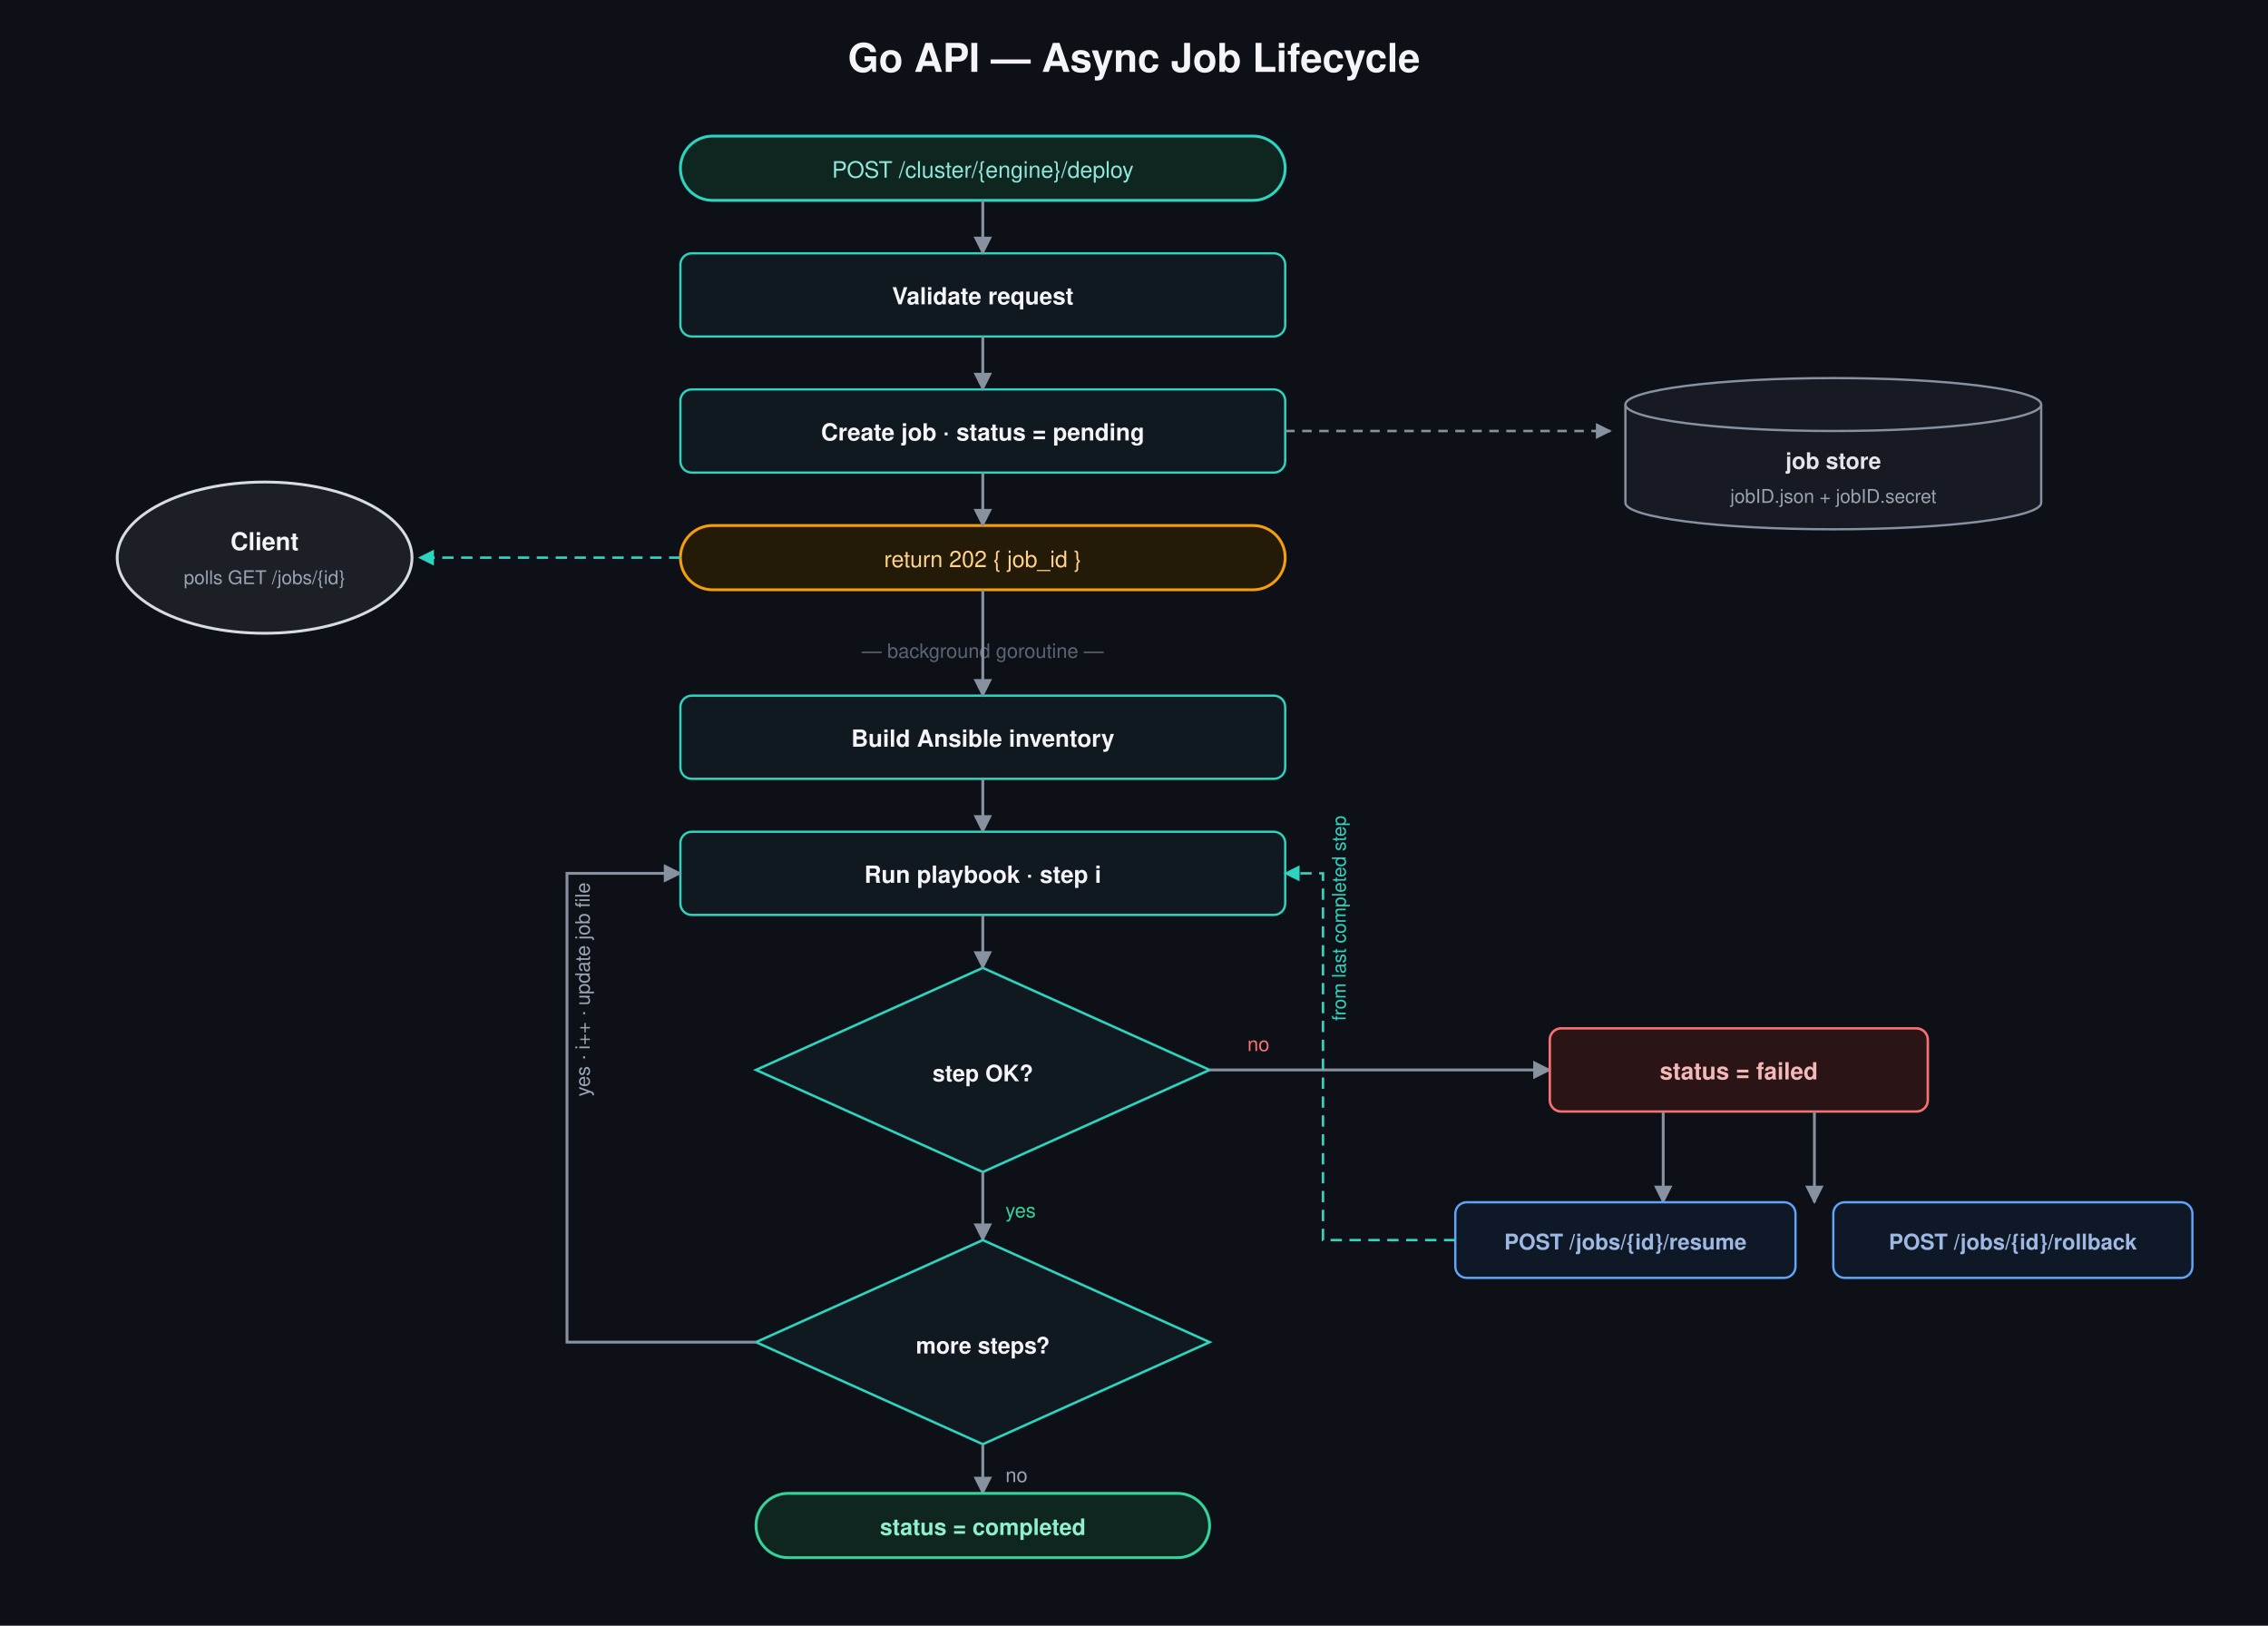
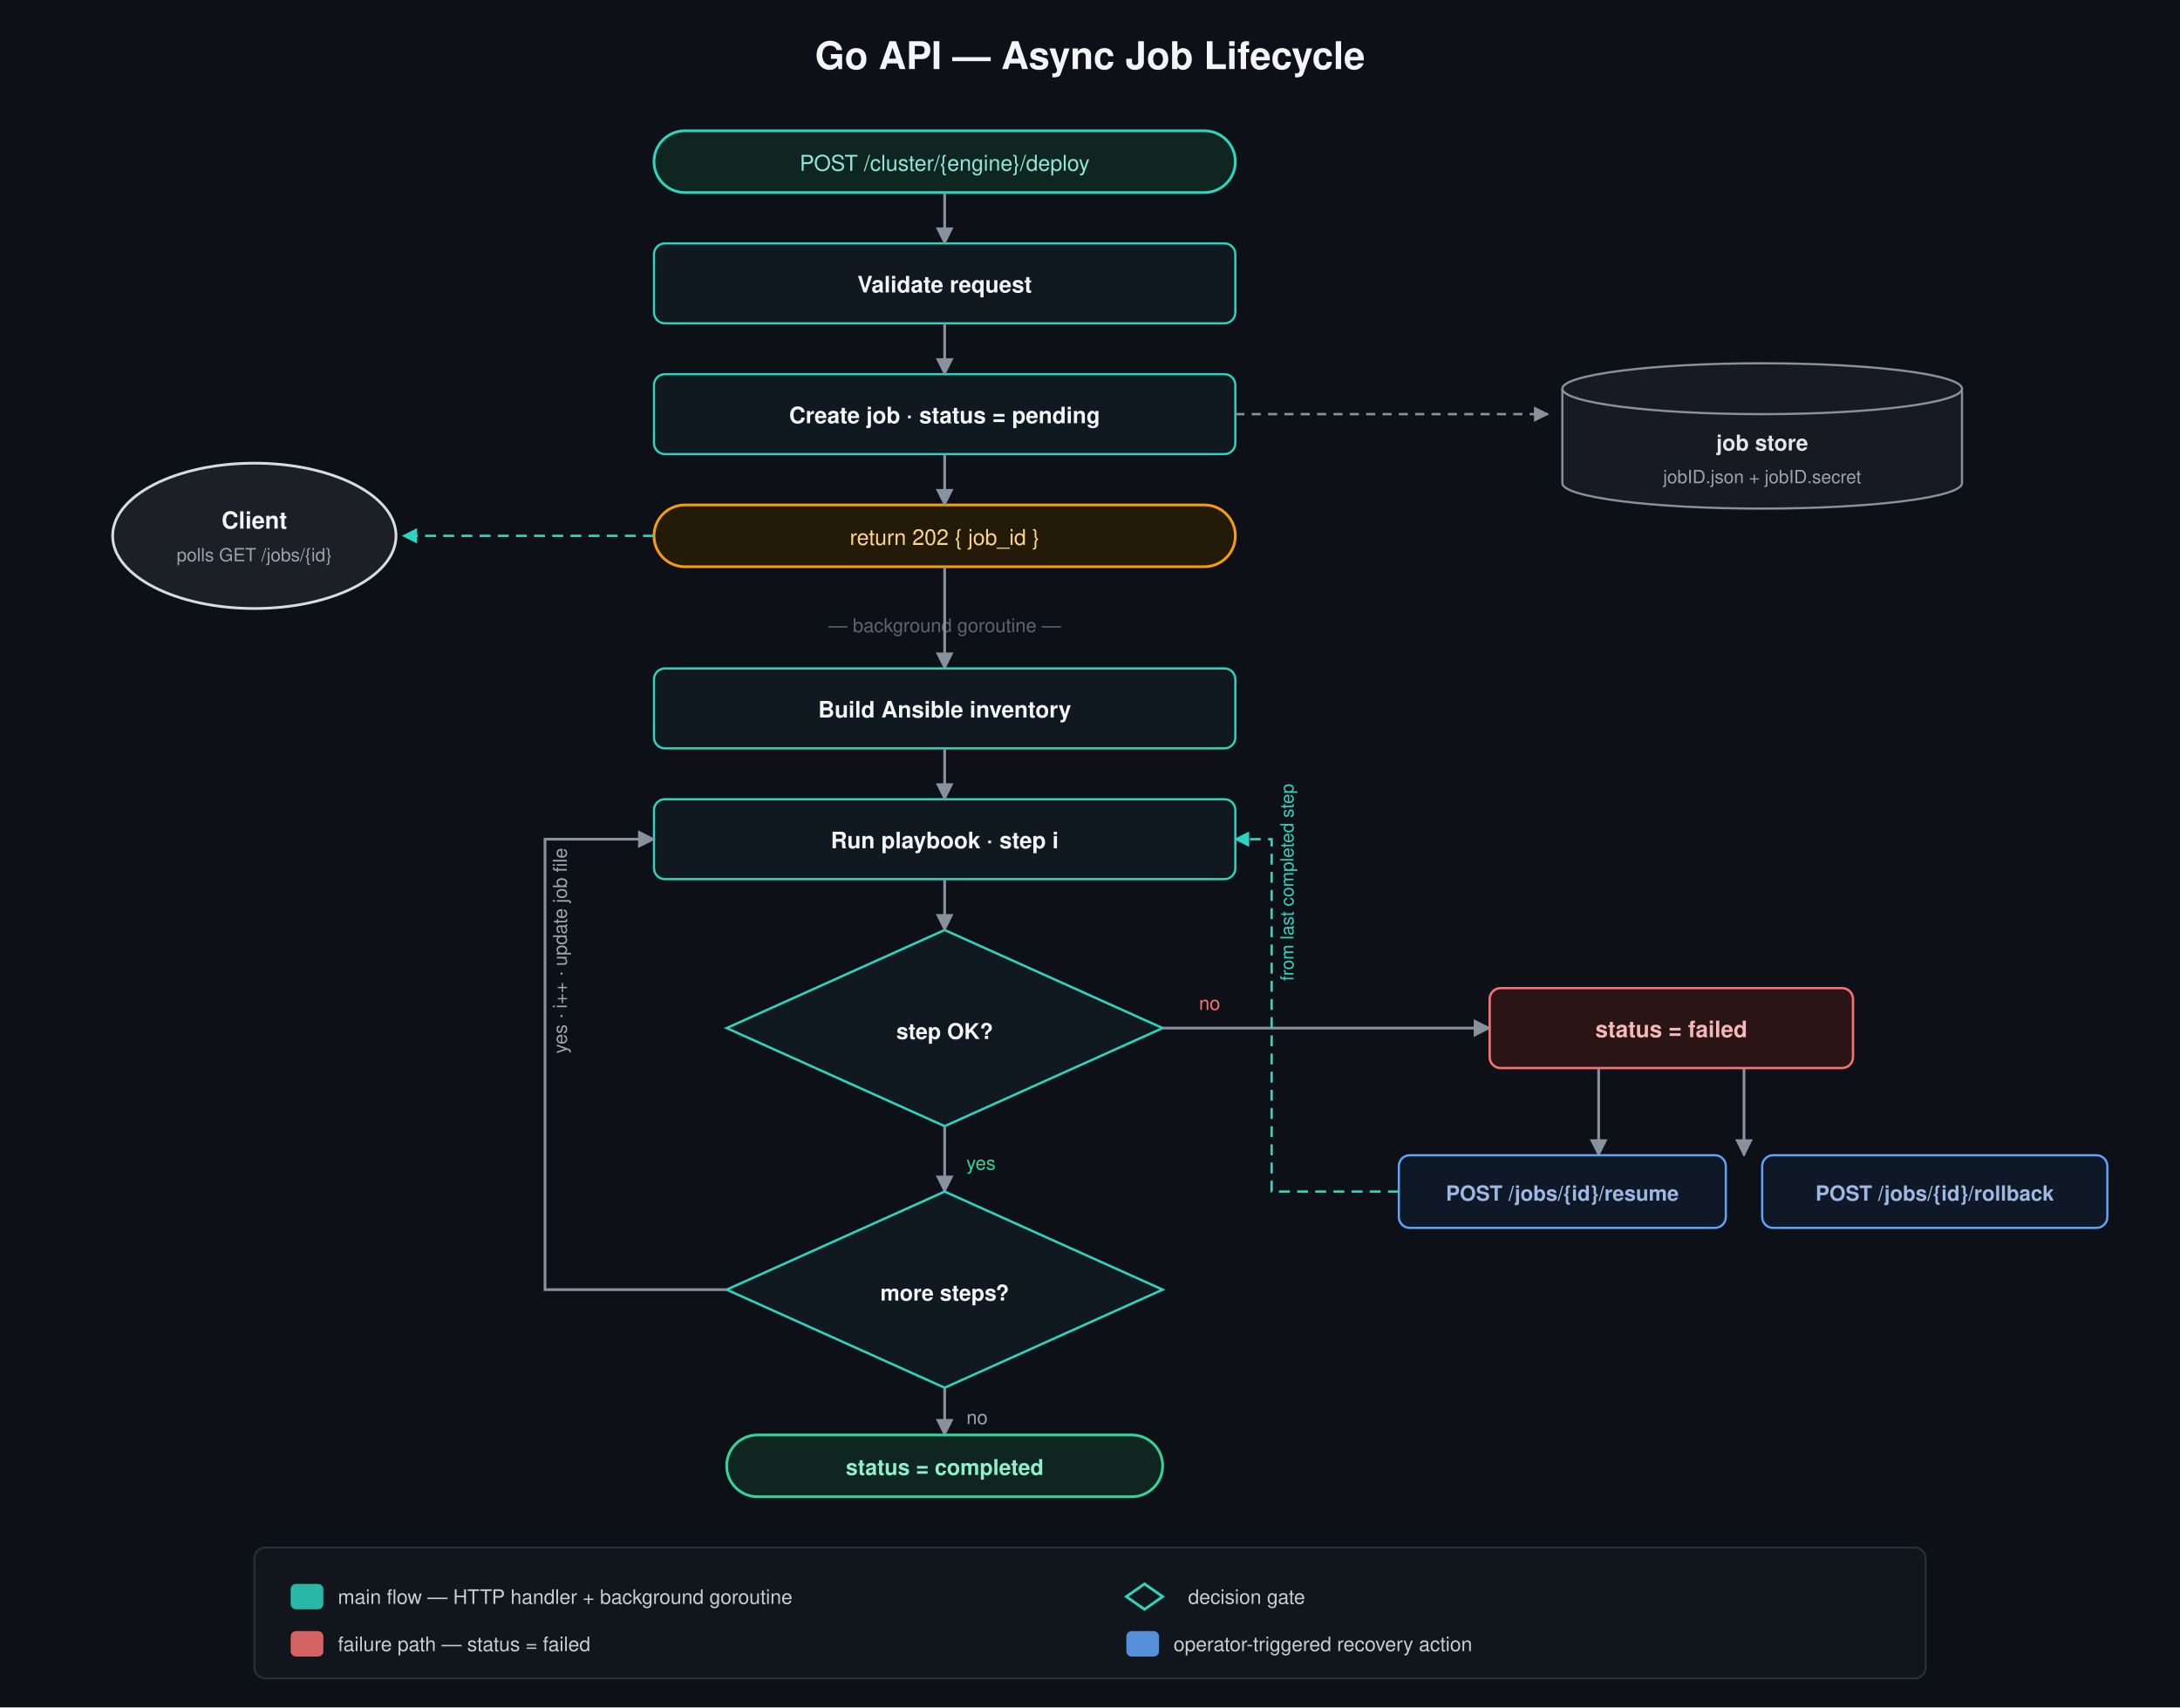
- <svg xmlns="http://www.w3.org/2000/svg" viewBox="0 0 1200 860" font-family="Segoe UI, Helvetica, Arial, sans-serif">
+ <svg xmlns="http://www.w3.org/2000/svg" viewBox="0 0 1200 940" font-family="Segoe UI, Helvetica, Arial, sans-serif">
  <defs>
    <marker id="j-a" viewBox="0 0 10 10" refX="9" refY="5" markerWidth="6.5" markerHeight="6.5" orient="auto-start-reverse">
      <path d="M0,0 L10,5 L0,10 z" fill="#8891a0" />
    </marker>
    <marker id="j-t" viewBox="0 0 10 10" refX="9" refY="5" markerWidth="6.5" markerHeight="6.5" orient="auto-start-reverse">
      <path d="M0,0 L10,5 L0,10 z" fill="#2dd4bf" />
    </marker>
  </defs>
-   <rect x="0" y="0" width="1200" height="860" fill="#0d1117" />
+   <rect x="0" y="0" width="1200" height="940" fill="#0d1117" />
  <text x="600" y="38" text-anchor="middle" font-size="21" font-weight="600" fill="#f5f5f9">Go API — Async Job Lifecycle</text>
  <rect x="360" y="72" width="320" height="34" rx="17" fill="#0f2620" stroke="#2dd4bf" stroke-width="1.5" />
  <text x="520" y="94" text-anchor="middle" font-size="12" fill="#8fe6da">POST /cluster/{engine}/deploy</text>
  <rect x="360" y="134" width="320" height="44" rx="6" fill="#101820" stroke="#2dd4bf" stroke-width="1.2" />
  <text x="520" y="161" text-anchor="middle" font-size="12.5" font-weight="600" fill="#f5f5f9">Validate request</text>
  <rect x="360" y="206" width="320" height="44" rx="6" fill="#101820" stroke="#2dd4bf" stroke-width="1.2" />
  <text x="520" y="233" text-anchor="middle" font-size="12.5" font-weight="600" fill="#f5f5f9">Create job · status = pending</text>
  <path d="M860,214 v52 a110,14 0 0 0 220,0 v-52" fill="#171a22" stroke="#8891a0" stroke-width="1.2" />
  <ellipse cx="970" cy="214" rx="110" ry="14" fill="#171a22" stroke="#8891a0" stroke-width="1.2" />
  <text x="970" y="248" text-anchor="middle" font-size="12" font-weight="600" fill="#e2e6eb">job store</text>
  <text x="970" y="266" text-anchor="middle" font-size="10" fill="#9aa4b2">jobID.json + jobID.secret</text>
  <line x1="680" y1="228" x2="852" y2="228" stroke="#8891a0" stroke-width="1.3" stroke-dasharray="5 4" marker-end="url(#j-a)" />
  <rect x="360" y="278" width="320" height="34" rx="17" fill="#241a08" stroke="#f59e0b" stroke-width="1.5" />
  <text x="520" y="300" text-anchor="middle" font-size="12" fill="#ffd48a">return 202 { job_id }</text>
  <ellipse cx="140" cy="295" rx="78" ry="40" fill="#1c1f26" stroke="#d7dce2" stroke-width="1.5" />
  <text x="140" y="291" text-anchor="middle" font-size="13" font-weight="600" fill="#f5f5f9">Client</text>
  <text x="140" y="309" text-anchor="middle" font-size="10" fill="#9aa4b2">polls GET /jobs/{id}</text>
  <line x1="360" y1="295" x2="222" y2="295" stroke="#2dd4bf" stroke-width="1.3" stroke-dasharray="6 4" marker-end="url(#j-t)" />
  <text x="520" y="348" text-anchor="middle" font-size="10.5" fill="#5b6473">— background goroutine —</text>
  <rect x="360" y="368" width="320" height="44" rx="6" fill="#101820" stroke="#2dd4bf" stroke-width="1.2" />
  <text x="520" y="395" text-anchor="middle" font-size="12.5" font-weight="600" fill="#f5f5f9">Build Ansible inventory</text>
  <rect x="360" y="440" width="320" height="44" rx="6" fill="#101820" stroke="#2dd4bf" stroke-width="1.2" />
  <text x="520" y="467" text-anchor="middle" font-size="12.5" font-weight="600" fill="#f5f5f9">Run playbook · step i</text>
  <polygon points="520,512 640,566 520,620 400,566" fill="#101820" stroke="#2dd4bf" stroke-width="1.3" />
  <text x="520" y="572" text-anchor="middle" font-size="12" font-weight="600" fill="#f5f5f9">step OK?</text>
  <path d="M640,566 H820" fill="none" stroke="#8891a0" stroke-width="1.5" marker-end="url(#j-a)" />
  <text x="660" y="556" font-size="10.5" fill="#f87171">no</text>
  <rect x="820" y="544" width="200" height="44" rx="6" fill="#2a1416" stroke="#f87171" stroke-width="1.3" />
  <text x="920" y="571" text-anchor="middle" font-size="12.5" font-weight="600" fill="#f5b8b8">status = failed</text>
  <path d="M880,588 V636" fill="none" stroke="#8891a0" stroke-width="1.5" marker-end="url(#j-a)" />
  <path d="M960,588 V636" fill="none" stroke="#8891a0" stroke-width="1.5" marker-end="url(#j-a)" />
  <rect x="770" y="636" width="180" height="40" rx="6" fill="#0f1826" stroke="#60a5fa" stroke-width="1.2" />
  <text x="860" y="661" text-anchor="middle" font-size="11.5" font-weight="600" fill="#9db8e3">POST /jobs/{id}/resume</text>
  <rect x="970" y="636" width="190" height="40" rx="6" fill="#0f1826" stroke="#60a5fa" stroke-width="1.2" />
  <text x="1065" y="661" text-anchor="middle" font-size="11.5" font-weight="600" fill="#9db8e3">POST /jobs/{id}/rollback</text>
  <path d="M770,656 H700 V462 H680" fill="none" stroke="#2dd4bf" stroke-width="1.3" stroke-dasharray="6 4" marker-end="url(#j-t)" />
  <text x="712" y="540" font-size="10" fill="#2dd4bf" transform="rotate(-90 712 540)">from last completed step</text>
  <line x1="520" y1="620" x2="520" y2="656" stroke="#8891a0" stroke-width="1.5" marker-end="url(#j-a)" />
  <text x="532" y="644" font-size="10.5" fill="#34d399">yes</text>
  <polygon points="520,656 640,710 520,764 400,710" fill="#101820" stroke="#2dd4bf" stroke-width="1.3" />
  <text x="520" y="716" text-anchor="middle" font-size="12" font-weight="600" fill="#f5f5f9">more steps?</text>
  <path d="M400,710 H300 V462 H360" fill="none" stroke="#8891a0" stroke-width="1.5" marker-end="url(#j-a)" />
  <text x="312" y="580" font-size="10.5" fill="#9aa4b2" transform="rotate(-90 312 580)">yes · i++ · update job file</text>
  <path d="M520,764 V790" fill="none" stroke="#8891a0" stroke-width="1.5" marker-end="url(#j-a)" />
  <text x="532" y="784" font-size="10.5" fill="#9aa4b2">no</text>
  <rect x="400" y="790" width="240" height="34" rx="17" fill="#0f2620" stroke="#34d399" stroke-width="1.5" />
  <text x="520" y="812" text-anchor="middle" font-size="12" font-weight="600" fill="#8ff0ce">status = completed</text>
  <line x1="520" y1="106" x2="520" y2="134" stroke="#8891a0" stroke-width="1.5" marker-end="url(#j-a)" />
  <line x1="520" y1="178" x2="520" y2="206" stroke="#8891a0" stroke-width="1.5" marker-end="url(#j-a)" />
  <line x1="520" y1="250" x2="520" y2="278" stroke="#8891a0" stroke-width="1.5" marker-end="url(#j-a)" />
  <line x1="520" y1="312" x2="520" y2="368" stroke="#8891a0" stroke-width="1.5" marker-end="url(#j-a)" />
  <line x1="520" y1="412" x2="520" y2="440" stroke="#8891a0" stroke-width="1.5" marker-end="url(#j-a)" />
  <line x1="520" y1="484" x2="520" y2="512" stroke="#8891a0" stroke-width="1.5" marker-end="url(#j-a)" />
+   <rect x="140" y="852" width="920" height="72" rx="6" fill="#11151c" stroke="#2a303c" stroke-width="1" />
+   <rect x="160" y="872" width="18" height="14" rx="3" fill="#2dd4bf" opacity="0.85" />
+   <text x="186" y="883" font-size="11" fill="#c7cdd6">main flow — HTTP handler + background goroutine</text>
+   <rect x="160" y="898" width="18" height="14" rx="3" fill="#f87171" opacity="0.85" />
+   <text x="186" y="909" font-size="11" fill="#c7cdd6">failure path — status = failed</text>
+   <polygon points="620,879 630,872 640,879 630,886" fill="none" stroke="#2dd4bf" stroke-width="1.5" />
+   <text x="654" y="883" font-size="11" fill="#c7cdd6">decision gate</text>
+   <rect x="620" y="898" width="18" height="14" rx="3" fill="#60a5fa" opacity="0.85" />
+   <text x="646" y="909" font-size="11" fill="#c7cdd6">operator-triggered recovery action</text>
</svg>
